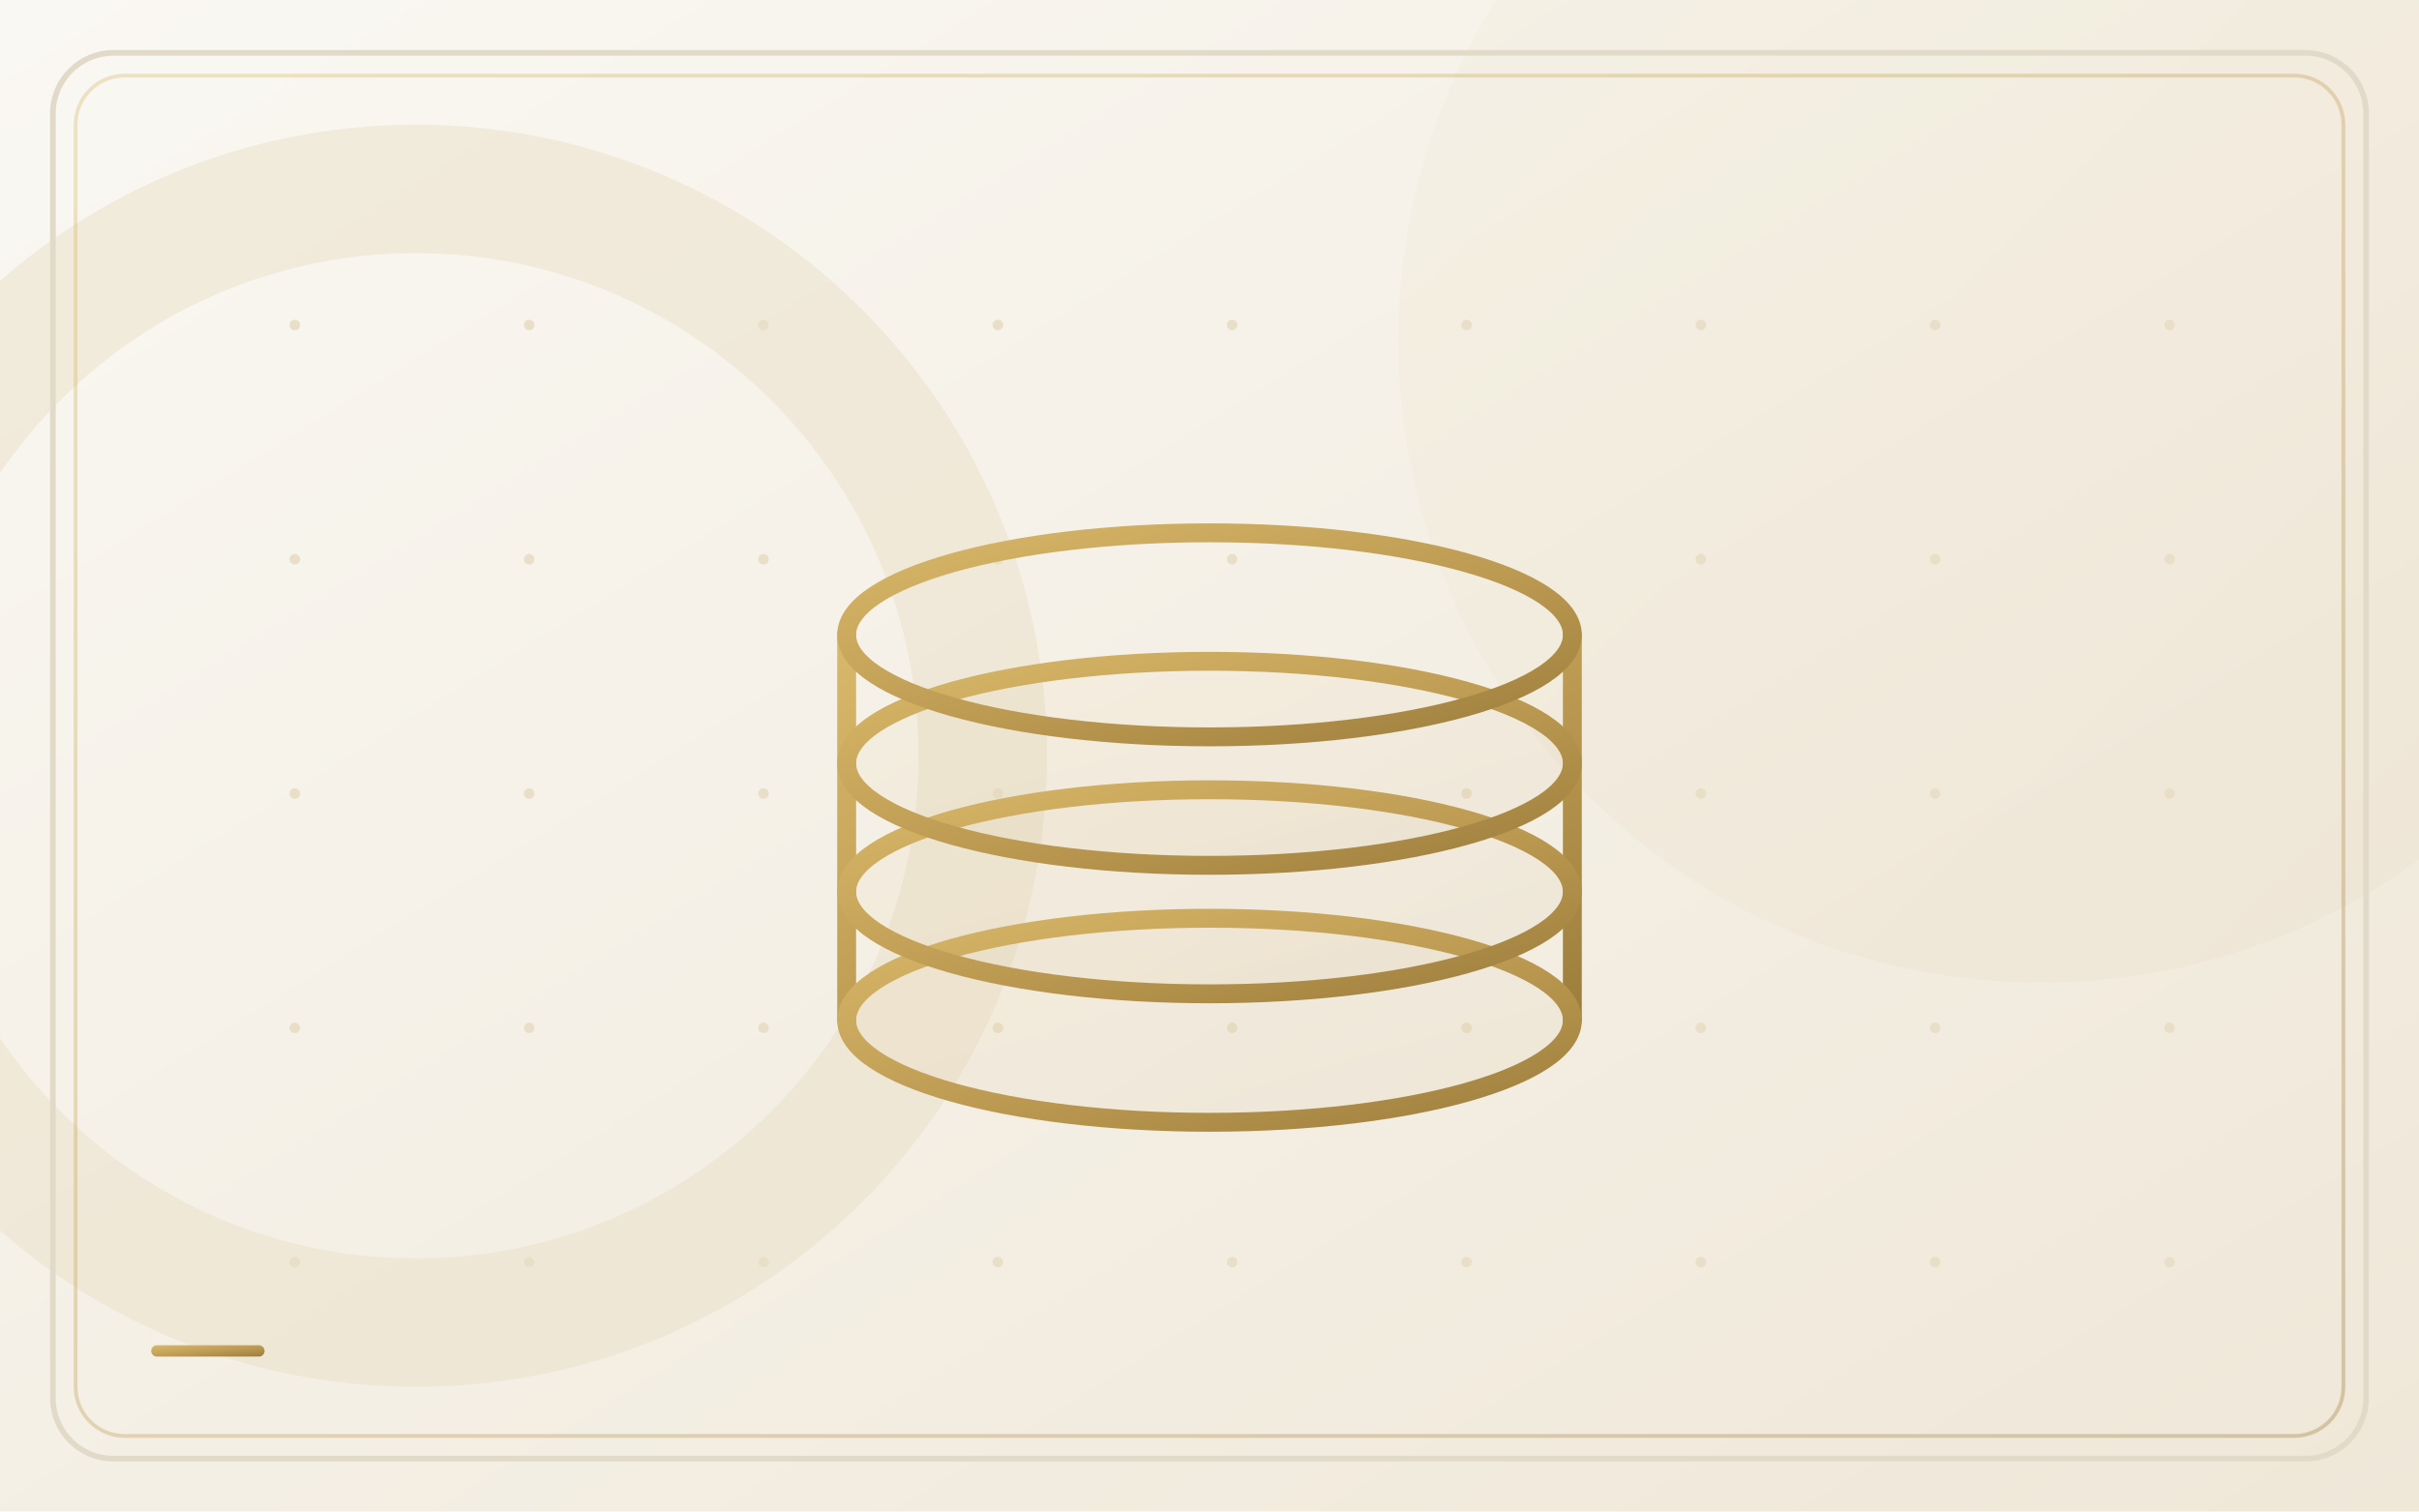
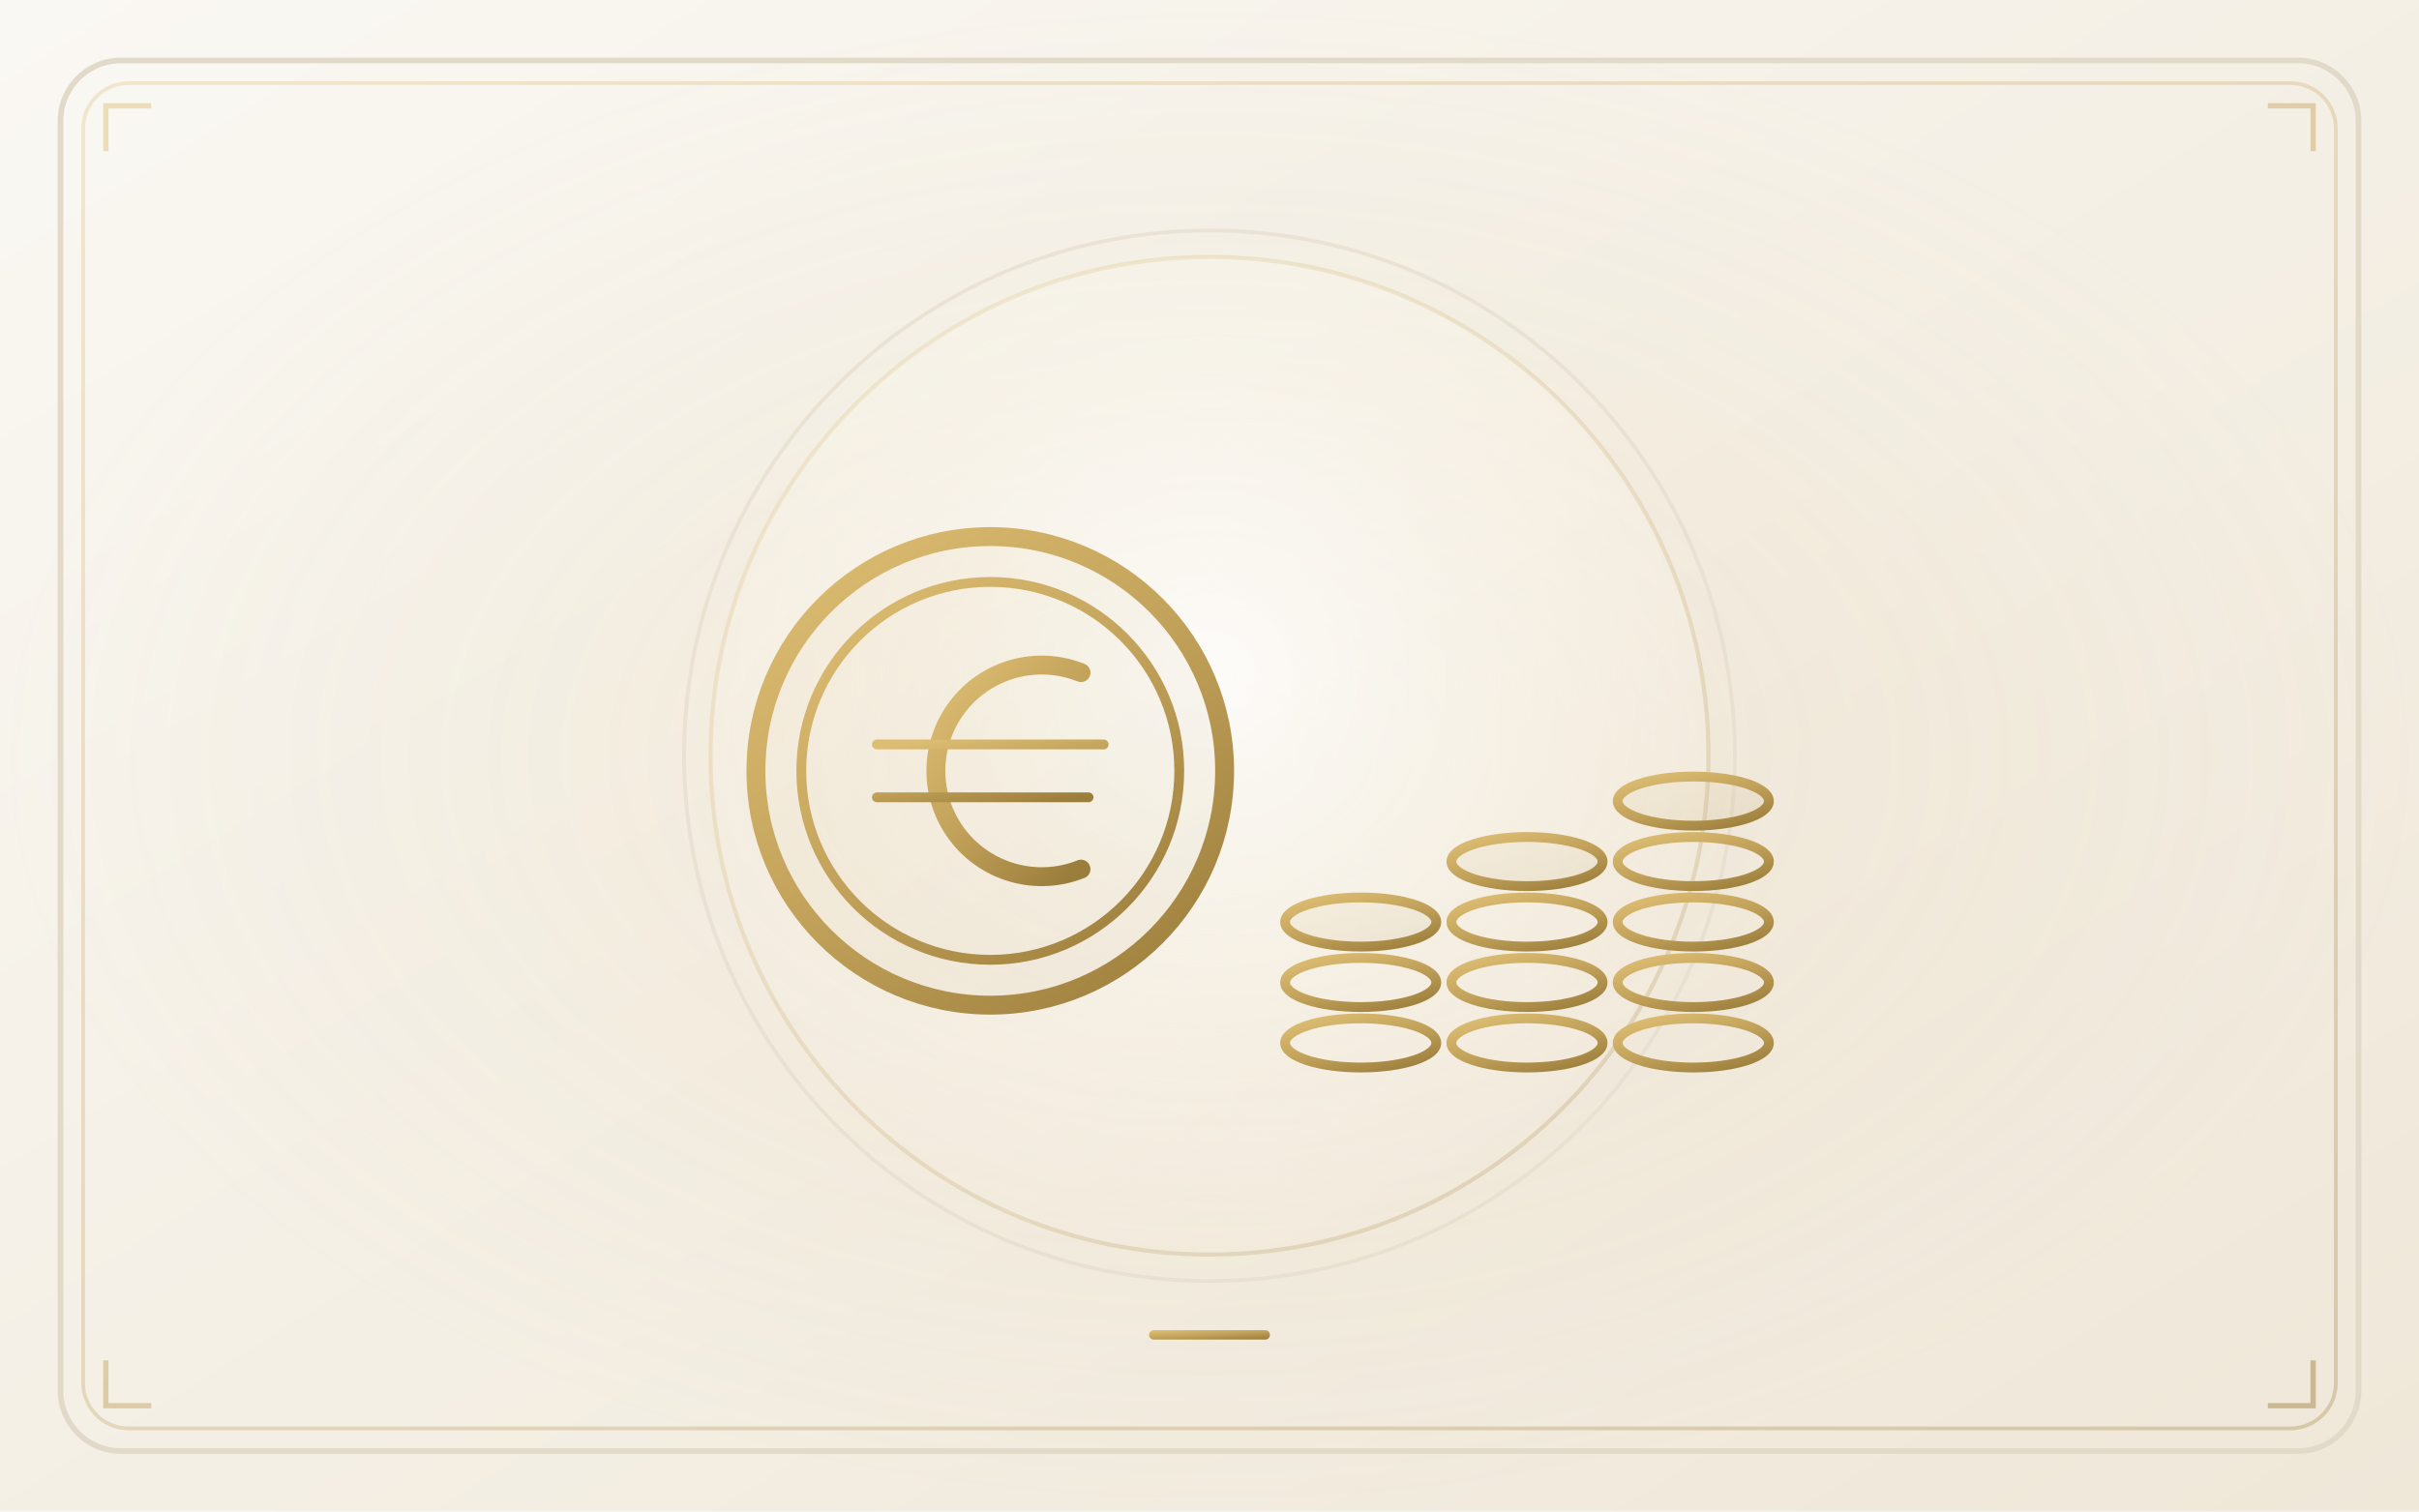
<svg xmlns="http://www.w3.org/2000/svg" viewBox="0 0 640 400" width="640" height="400">
  <defs>
    <linearGradient id="bgg" x1="0" y1="0" x2="1" y2="1">
      <stop offset="0" stop-color="#faf8f3" />
      <stop offset="1" stop-color="#efe7d8" />
    </linearGradient>
-     <linearGradient id="gg" x1="0" y1="0" x2="1" y2="1">
-       <stop offset="0" stop-color="#d8b86a" />
-       <stop offset="0.55" stop-color="#bd9a52" />
+     <linearGradient id="gg" x1="0.1" y1="0" x2="0.9" y2="1">
+       <stop offset="0" stop-color="#dcbd72" />
+       <stop offset="0.5" stop-color="#c2a25a" />
      <stop offset="1" stop-color="#9c7e3c" />
    </linearGradient>
+     <radialGradient id="glow" cx="0.5" cy="0.5" r="0.5">
+       <stop offset="0" stop-color="#caa968" stop-opacity="0.12" />
+       <stop offset="1" stop-color="#caa968" stop-opacity="0" />
+     </radialGradient>
+     <radialGradient id="med" cx="0.5" cy="0.42" r="0.6">
+       <stop offset="0" stop-color="#ffffff" stop-opacity="0.85" />
+       <stop offset="0.7" stop-color="#fbf7ee" stop-opacity="0.35" />
+       <stop offset="1" stop-color="#fbf7ee" stop-opacity="0" />
+     </radialGradient>
  </defs>
  <rect width="640" height="400" fill="url(#bgg)" />
-   <circle cx="540" cy="90" r="170" fill="url(#gg)" opacity="0.05" />
-   <circle cx="110" cy="200" r="150" fill="none" stroke="#e9dfc8" stroke-width="34" opacity="0.5" />
-   <circle cx="78" cy="86" r="1.4" fill="#e9dfc8" />
-   <circle cx="78" cy="148" r="1.4" fill="#e9dfc8" />
-   <circle cx="78" cy="210" r="1.4" fill="#e9dfc8" />
-   <circle cx="78" cy="272" r="1.4" fill="#e9dfc8" />
-   <circle cx="78" cy="334" r="1.4" fill="#e9dfc8" />
-   <circle cx="140" cy="86" r="1.4" fill="#e9dfc8" />
-   <circle cx="140" cy="148" r="1.4" fill="#e9dfc8" />
-   <circle cx="140" cy="210" r="1.4" fill="#e9dfc8" />
-   <circle cx="140" cy="272" r="1.4" fill="#e9dfc8" />
-   <circle cx="140" cy="334" r="1.4" fill="#e9dfc8" />
-   <circle cx="202" cy="86" r="1.4" fill="#e9dfc8" />
-   <circle cx="202" cy="148" r="1.4" fill="#e9dfc8" />
-   <circle cx="202" cy="210" r="1.4" fill="#e9dfc8" />
-   <circle cx="202" cy="272" r="1.4" fill="#e9dfc8" />
-   <circle cx="202" cy="334" r="1.4" fill="#e9dfc8" />
-   <circle cx="264" cy="86" r="1.4" fill="#e9dfc8" />
-   <circle cx="264" cy="148" r="1.4" fill="#e9dfc8" />
-   <circle cx="264" cy="210" r="1.4" fill="#e9dfc8" />
-   <circle cx="264" cy="272" r="1.4" fill="#e9dfc8" />
-   <circle cx="264" cy="334" r="1.4" fill="#e9dfc8" />
-   <circle cx="326" cy="86" r="1.4" fill="#e9dfc8" />
-   <circle cx="326" cy="148" r="1.4" fill="#e9dfc8" />
-   <circle cx="326" cy="210" r="1.4" fill="#e9dfc8" />
-   <circle cx="326" cy="272" r="1.4" fill="#e9dfc8" />
-   <circle cx="326" cy="334" r="1.4" fill="#e9dfc8" />
-   <circle cx="388" cy="86" r="1.4" fill="#e9dfc8" />
-   <circle cx="388" cy="148" r="1.4" fill="#e9dfc8" />
-   <circle cx="388" cy="210" r="1.4" fill="#e9dfc8" />
-   <circle cx="388" cy="272" r="1.4" fill="#e9dfc8" />
-   <circle cx="388" cy="334" r="1.4" fill="#e9dfc8" />
-   <circle cx="450" cy="86" r="1.4" fill="#e9dfc8" />
-   <circle cx="450" cy="148" r="1.4" fill="#e9dfc8" />
-   <circle cx="450" cy="210" r="1.4" fill="#e9dfc8" />
-   <circle cx="450" cy="272" r="1.4" fill="#e9dfc8" />
-   <circle cx="450" cy="334" r="1.4" fill="#e9dfc8" />
-   <circle cx="512" cy="86" r="1.4" fill="#e9dfc8" />
-   <circle cx="512" cy="148" r="1.4" fill="#e9dfc8" />
-   <circle cx="512" cy="210" r="1.4" fill="#e9dfc8" />
-   <circle cx="512" cy="272" r="1.4" fill="#e9dfc8" />
-   <circle cx="512" cy="334" r="1.4" fill="#e9dfc8" />
-   <circle cx="574" cy="86" r="1.4" fill="#e9dfc8" />
-   <circle cx="574" cy="148" r="1.4" fill="#e9dfc8" />
-   <circle cx="574" cy="210" r="1.4" fill="#e9dfc8" />
-   <circle cx="574" cy="272" r="1.4" fill="#e9dfc8" />
-   <circle cx="574" cy="334" r="1.4" fill="#e9dfc8" />
-   <rect x="14" y="14" width="612" height="372" fill="none" stroke="#e2dac9" stroke-width="1.5" rx="16" />
-   <rect x="20" y="20" width="600" height="360" fill="none" stroke="url(#gg)" stroke-width="1" rx="13" opacity="0.35" />
-   <g transform="rotate(0 320 200)">
-     <path d="M224 168 V270 M416 168 V270" stroke="url(#gg)" fill="none" stroke-width="5" stroke-linecap="round" stroke-linejoin="round" />
-     <ellipse cx="320" cy="270" rx="96" ry="27" stroke="url(#gg)" fill="none" stroke-width="5" stroke-linecap="round" stroke-linejoin="round" />
-     <ellipse cx="320" cy="270" rx="96" ry="27" fill="url(#gg)" opacity="0.06" />
-     <ellipse cx="320" cy="236" rx="96" ry="27" stroke="url(#gg)" fill="none" stroke-width="5" stroke-linecap="round" stroke-linejoin="round" />
-     <ellipse cx="320" cy="236" rx="96" ry="27" fill="url(#gg)" opacity="0.06" />
-     <ellipse cx="320" cy="202" rx="96" ry="27" stroke="url(#gg)" fill="none" stroke-width="5" stroke-linecap="round" stroke-linejoin="round" />
-     <ellipse cx="320" cy="202" rx="96" ry="27" fill="url(#gg)" opacity="0.06" />
-     <ellipse cx="320" cy="168" rx="96" ry="27" stroke="url(#gg)" fill="none" stroke-width="5" stroke-linecap="round" stroke-linejoin="round" />
+   <rect width="640" height="400" fill="url(#glow)" />
+   <circle cx="320" cy="200" r="132" fill="url(#med)" />
+   <circle cx="320" cy="200" r="132" fill="none" stroke="url(#gg)" stroke-width="1.1" opacity="0.22" />
+   <circle cx="320" cy="200" r="139" fill="none" stroke="#e2dac9" stroke-width="1" opacity="0.6" />
+   <rect x="16" y="16" width="608" height="368" fill="none" stroke="#e2dac9" stroke-width="1.5" rx="16" />
+   <rect x="22" y="22" width="596" height="356" fill="none" stroke="url(#gg)" stroke-width="1" rx="12" opacity="0.3" />
+   <path d="M28 40 V28 H40 M600 28 H612 V40 M612 360 V372 H600 M40 372 H28 V360" fill="none" stroke="url(#gg)" stroke-width="1.4" opacity="0.45" />
+   <g>
+     <circle cx="262" cy="204" r="62" stroke="url(#gg)" fill="none" stroke-width="5" stroke-linecap="round" stroke-linejoin="round" />
+     <circle cx="262" cy="204" r="62" fill="url(#gg)" opacity="0.07" />
+     <circle cx="262" cy="204" r="50" stroke="url(#gg)" fill="none" stroke-width="2.6" stroke-linecap="round" stroke-linejoin="round" />
+     <path d="M286 178 A28 28 0 1 0 286 230" stroke="url(#gg)" fill="none" stroke-width="5" stroke-linecap="round" stroke-linejoin="round" />
+     <path d="M232 197 H292 M232 211 H288" stroke="url(#gg)" fill="none" stroke-width="2.6" stroke-linecap="round" stroke-linejoin="round" />
+     <ellipse cx="360" cy="276" rx="20" ry="6.5" stroke="url(#gg)" fill="none" stroke-width="2.6" stroke-linecap="round" stroke-linejoin="round" />
+     <ellipse cx="360" cy="260" rx="20" ry="6.5" stroke="url(#gg)" fill="none" stroke-width="2.6" stroke-linecap="round" stroke-linejoin="round" />
+     <ellipse cx="360" cy="244" rx="20" ry="6.5" stroke="url(#gg)" fill="none" stroke-width="2.6" stroke-linecap="round" stroke-linejoin="round" />
+     <ellipse cx="360" cy="244" rx="20" ry="6.5" fill="url(#gg)" opacity="0.10" />
+     <ellipse cx="404" cy="276" rx="20" ry="6.5" stroke="url(#gg)" fill="none" stroke-width="2.6" stroke-linecap="round" stroke-linejoin="round" />
+     <ellipse cx="404" cy="260" rx="20" ry="6.5" stroke="url(#gg)" fill="none" stroke-width="2.6" stroke-linecap="round" stroke-linejoin="round" />
+     <ellipse cx="404" cy="244" rx="20" ry="6.5" stroke="url(#gg)" fill="none" stroke-width="2.6" stroke-linecap="round" stroke-linejoin="round" />
+     <ellipse cx="404" cy="228" rx="20" ry="6.5" stroke="url(#gg)" fill="none" stroke-width="2.6" stroke-linecap="round" stroke-linejoin="round" />
+     <ellipse cx="404" cy="228" rx="20" ry="6.5" fill="url(#gg)" opacity="0.10" />
+     <ellipse cx="448" cy="276" rx="20" ry="6.5" stroke="url(#gg)" fill="none" stroke-width="2.6" stroke-linecap="round" stroke-linejoin="round" />
+     <ellipse cx="448" cy="260" rx="20" ry="6.5" stroke="url(#gg)" fill="none" stroke-width="2.6" stroke-linecap="round" stroke-linejoin="round" />
+     <ellipse cx="448" cy="244" rx="20" ry="6.5" stroke="url(#gg)" fill="none" stroke-width="2.6" stroke-linecap="round" stroke-linejoin="round" />
+     <ellipse cx="448" cy="228" rx="20" ry="6.5" stroke="url(#gg)" fill="none" stroke-width="2.6" stroke-linecap="round" stroke-linejoin="round" />
+     <ellipse cx="448" cy="212" rx="20" ry="6.5" stroke="url(#gg)" fill="none" stroke-width="2.6" stroke-linecap="round" stroke-linejoin="round" />
+     <ellipse cx="448" cy="212" rx="20" ry="6.5" fill="url(#gg)" opacity="0.10" />
  </g>
-   <rect x="40" y="356" width="30" height="3" rx="1.5" fill="url(#gg)" />
+   <rect x="304" y="352" width="32" height="2.5" rx="1.25" fill="url(#gg)" />
</svg>
